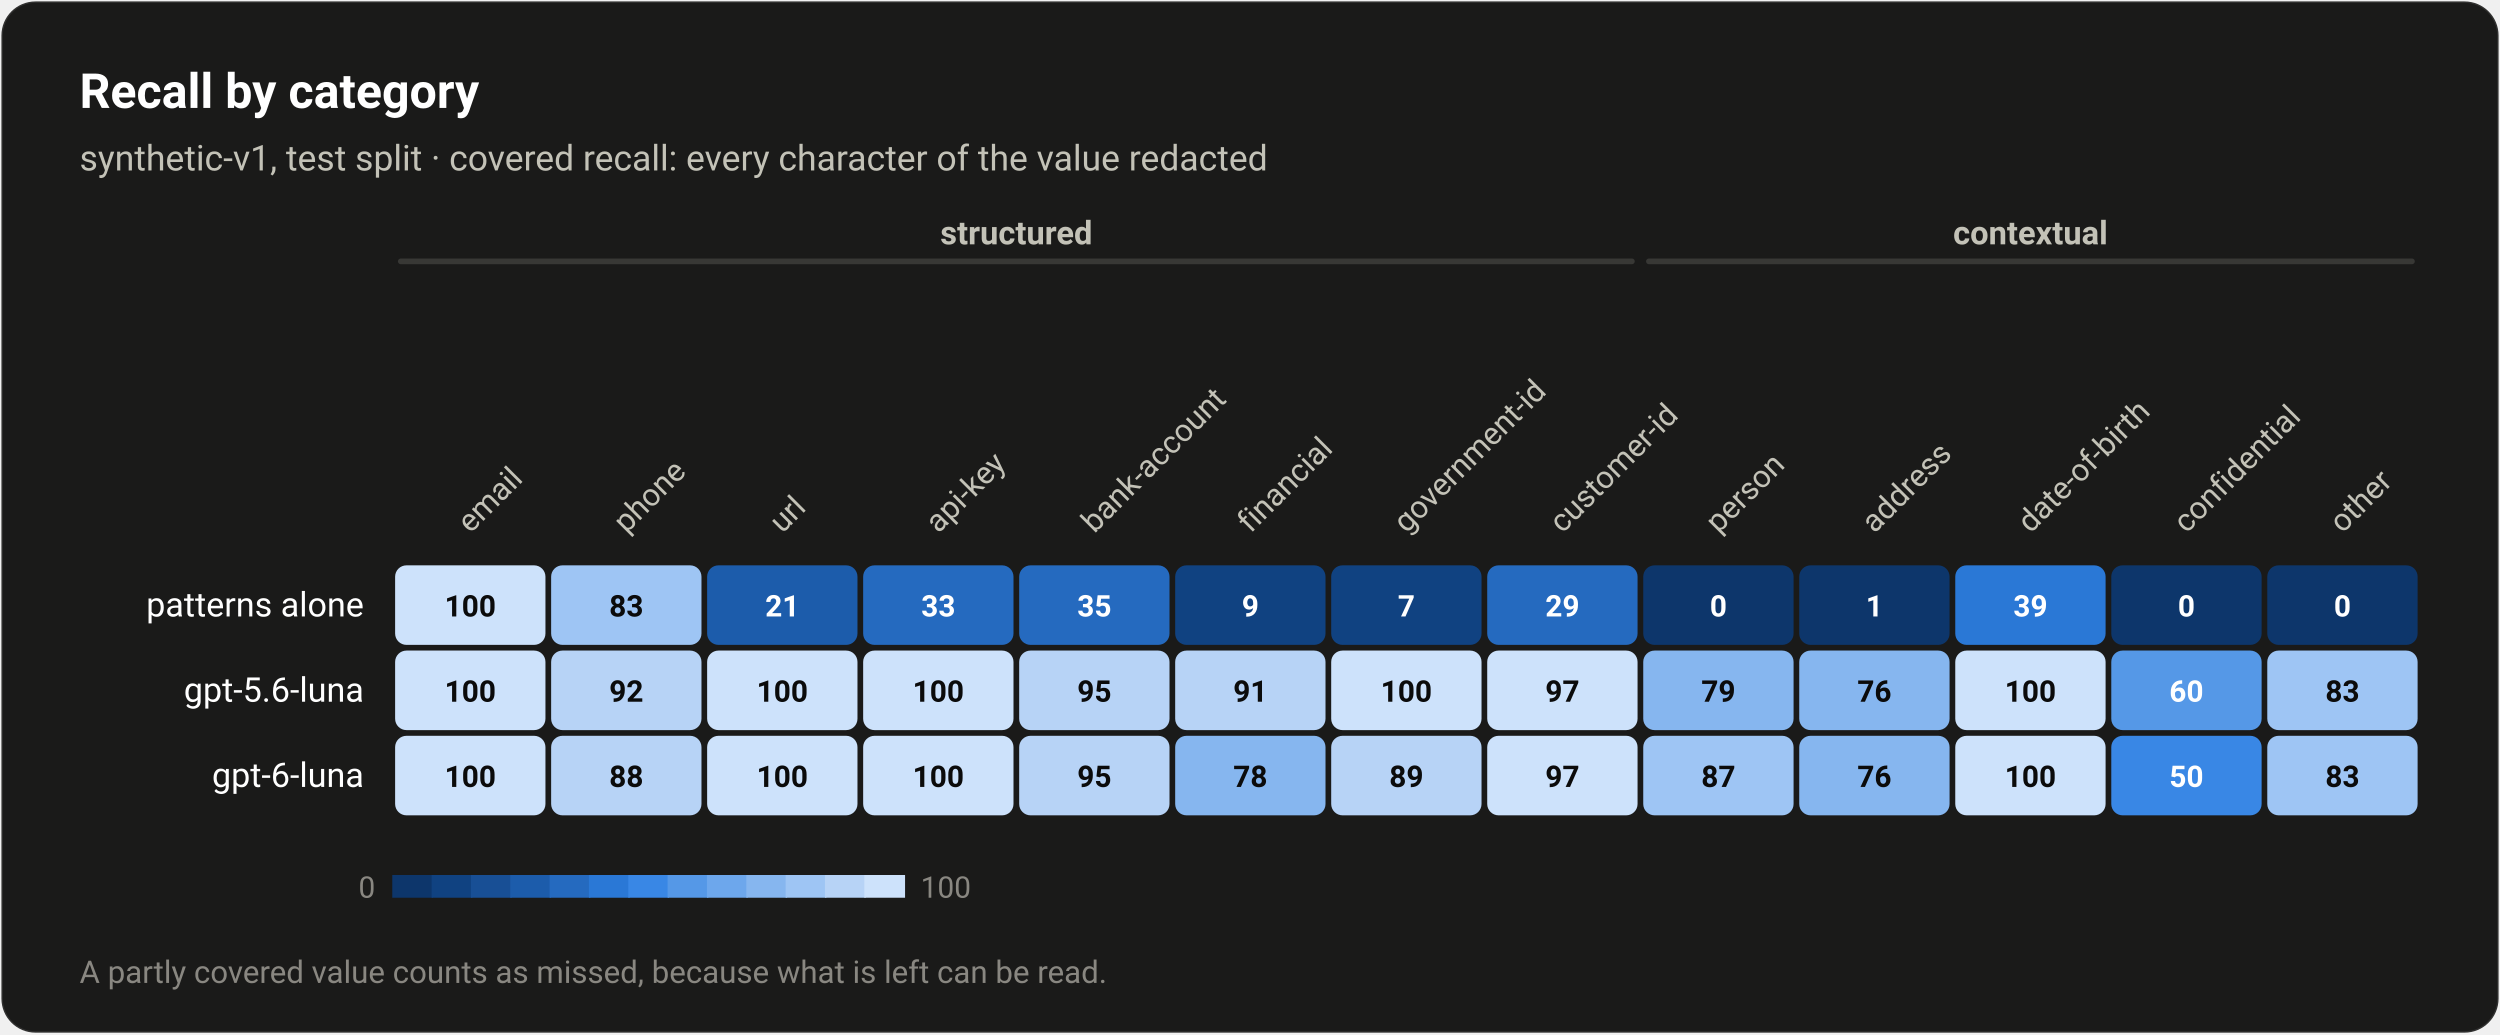
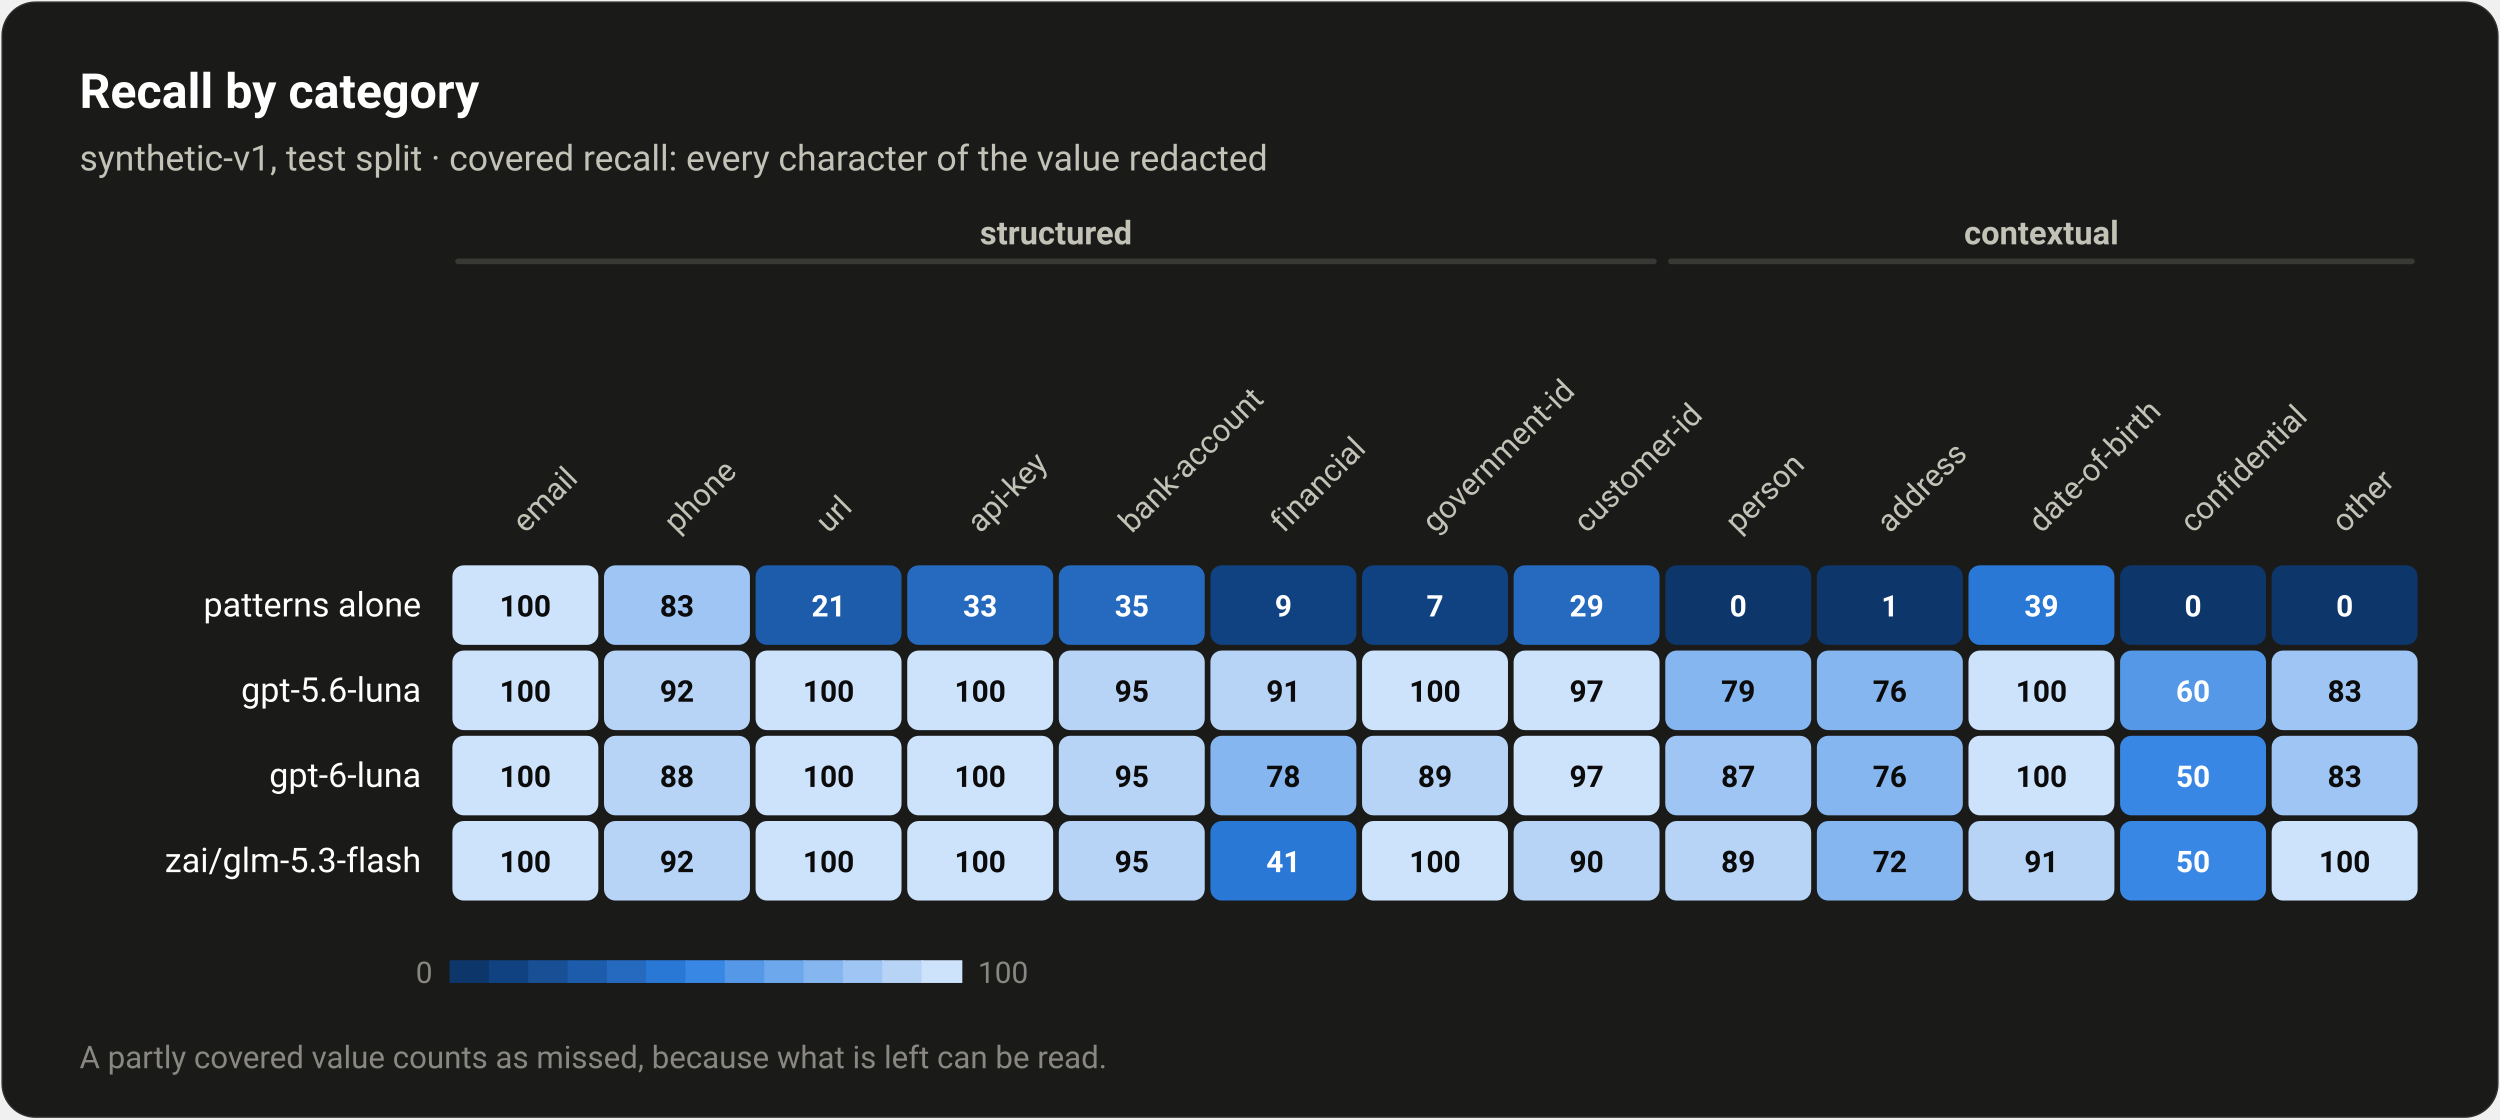
- <svg xmlns="http://www.w3.org/2000/svg" width="880" height="364" viewBox="0 0 880 364" role="img" aria-labelledby="t d" font-family="system-ui, -apple-system, &quot;Segoe UI&quot;, Roboto, sans-serif">
-   <rect x="0.5" y="0.5" width="879" height="363" rx="12" fill="#1a1a19" stroke="rgba(255,255,255,0.10)" />
+ <svg xmlns="http://www.w3.org/2000/svg" width="880" height="394" viewBox="0 0 880 394" role="img" aria-labelledby="t d" font-family="system-ui, -apple-system, &quot;Segoe UI&quot;, Roboto, sans-serif">
+   <rect x="0.5" y="0.5" width="879" height="393" rx="12" fill="#1a1a19" stroke="rgba(255,255,255,0.10)" />
  <text x="28" y="38" font-size="17" font-weight="600" fill="#ffffff">Recall by category</text>
  <text x="28" y="60" font-size="12.5" fill="#c3c2b7">synthetic-v1, test split · covered recall: every character of the value redacted</text>
-   <line x1="141.08" y1="92" x2="574.42" y2="92" stroke="#383835" stroke-width="2" stroke-linecap="round" />
-   <text x="357.75" y="86" font-size="11.5" font-weight="600" fill="#c3c2b7" text-anchor="middle">structured</text>
-   <line x1="580.42" y1="92" x2="849" y2="92" stroke="#383835" stroke-width="2" stroke-linecap="round" />
-   <text x="714.71" y="86" font-size="11.5" font-weight="600" fill="#c3c2b7" text-anchor="middle">contextual</text>
-   <text x="165.54" y="188" font-size="11" fill="#c3c2b7" transform="rotate(-45 165.54 188)">email</text>
-   <text x="220.46" y="188" font-size="11" fill="#c3c2b7" transform="rotate(-45 220.46 188)">phone</text>
-   <text x="275.37" y="188" font-size="11" fill="#c3c2b7" transform="rotate(-45 275.37 188)">url</text>
-   <text x="330.29" y="188" font-size="11" fill="#c3c2b7" transform="rotate(-45 330.29 188)">api-key</text>
-   <text x="385.21" y="188" font-size="11" fill="#c3c2b7" transform="rotate(-45 385.21 188)">bank-account</text>
-   <text x="440.12" y="188" font-size="11" fill="#c3c2b7" transform="rotate(-45 440.12 188)">financial</text>
-   <text x="495.04" y="188" font-size="11" fill="#c3c2b7" transform="rotate(-45 495.04 188)">government-id</text>
-   <text x="549.96" y="188" font-size="11" fill="#c3c2b7" transform="rotate(-45 549.96 188)">customer-id</text>
-   <text x="604.87" y="188" font-size="11" fill="#c3c2b7" transform="rotate(-45 604.87 188)">person</text>
-   <text x="659.79" y="188" font-size="11" fill="#c3c2b7" transform="rotate(-45 659.79 188)">address</text>
-   <text x="714.71" y="188" font-size="11" fill="#c3c2b7" transform="rotate(-45 714.71 188)">date-of-birth</text>
-   <text x="769.62" y="188" font-size="11" fill="#c3c2b7" transform="rotate(-45 769.62 188)">confidential</text>
-   <text x="824.54" y="188" font-size="11" fill="#c3c2b7" transform="rotate(-45 824.54 188)">other</text>
-   <text x="128.08" y="217" font-size="12" fill="#ffffff" text-anchor="end">patterns alone</text>
-   <g>
-     <rect x="139.08" y="199" width="52.92" height="28" rx="4" fill="#cde2fb" />
-   </g>
-   <text x="165.54" y="217" font-size="10.5" font-weight="600" fill="#0b0b0b" text-anchor="middle">100</text>
-   <g>
-     <rect x="194" y="199" width="52.92" height="28" rx="4" fill="#9ec5f4" />
-   </g>
-   <text x="220.46" y="217" font-size="10.5" font-weight="600" fill="#0b0b0b" text-anchor="middle">83</text>
-   <g>
-     <rect x="248.91" y="199" width="52.92" height="28" rx="4" fill="#1c5cab" />
-   </g>
-   <text x="275.37" y="217" font-size="10.5" font-weight="600" fill="#ffffff" text-anchor="middle">21</text>
-   <g>
-     <rect x="303.83" y="199" width="52.92" height="28" rx="4" fill="#256abf" />
-   </g>
-   <text x="330.29" y="217" font-size="10.5" font-weight="600" fill="#ffffff" text-anchor="middle">33</text>
-   <g>
-     <rect x="358.75" y="199" width="52.92" height="28" rx="4" fill="#256abf" />
-   </g>
-   <text x="385.21" y="217" font-size="10.5" font-weight="600" fill="#ffffff" text-anchor="middle">35</text>
-   <g>
-     <rect x="413.66" y="199" width="52.92" height="28" rx="4" fill="#104281" />
-   </g>
-   <text x="440.12" y="217" font-size="10.5" font-weight="600" fill="#ffffff" text-anchor="middle">9</text>
-   <g>
-     <rect x="468.58" y="199" width="52.92" height="28" rx="4" fill="#104281" />
-   </g>
-   <text x="495.04" y="217" font-size="10.5" font-weight="600" fill="#ffffff" text-anchor="middle">7</text>
-   <g>
-     <rect x="523.5" y="199" width="52.92" height="28" rx="4" fill="#256abf" />
-   </g>
-   <text x="549.96" y="217" font-size="10.5" font-weight="600" fill="#ffffff" text-anchor="middle">29</text>
-   <g>
-     <rect x="578.42" y="199" width="52.92" height="28" rx="4" fill="#0d366b" />
-   </g>
-   <text x="604.87" y="217" font-size="10.5" font-weight="600" fill="#ffffff" text-anchor="middle">0</text>
-   <g>
-     <rect x="633.33" y="199" width="52.92" height="28" rx="4" fill="#0d366b" />
-   </g>
-   <text x="659.79" y="217" font-size="10.5" font-weight="600" fill="#ffffff" text-anchor="middle">1</text>
-   <g>
-     <rect x="688.25" y="199" width="52.92" height="28" rx="4" fill="#2a78d6" />
-   </g>
-   <text x="714.71" y="217" font-size="10.5" font-weight="600" fill="#ffffff" text-anchor="middle">39</text>
-   <g>
-     <rect x="743.17" y="199" width="52.92" height="28" rx="4" fill="#0d366b" />
-   </g>
-   <text x="769.62" y="217" font-size="10.5" font-weight="600" fill="#ffffff" text-anchor="middle">0</text>
-   <g>
-     <rect x="798.08" y="199" width="52.92" height="28" rx="4" fill="#0d366b" />
-   </g>
-   <text x="824.54" y="217" font-size="10.5" font-weight="600" fill="#ffffff" text-anchor="middle">0</text>
-   <text x="128.08" y="247" font-size="12" fill="#ffffff" text-anchor="end">gpt-5.6-luna</text>
-   <g>
-     <rect x="139.08" y="229" width="52.92" height="28" rx="4" fill="#cde2fb" />
-   </g>
-   <text x="165.54" y="247" font-size="10.5" font-weight="600" fill="#0b0b0b" text-anchor="middle">100</text>
-   <g>
-     <rect x="194" y="229" width="52.92" height="28" rx="4" fill="#b7d3f6" />
-   </g>
-   <text x="220.46" y="247" font-size="10.5" font-weight="600" fill="#0b0b0b" text-anchor="middle">92</text>
-   <g>
-     <rect x="248.91" y="229" width="52.92" height="28" rx="4" fill="#cde2fb" />
-   </g>
-   <text x="275.37" y="247" font-size="10.5" font-weight="600" fill="#0b0b0b" text-anchor="middle">100</text>
-   <g>
-     <rect x="303.83" y="229" width="52.92" height="28" rx="4" fill="#cde2fb" />
-   </g>
-   <text x="330.29" y="247" font-size="10.5" font-weight="600" fill="#0b0b0b" text-anchor="middle">100</text>
-   <g>
-     <rect x="358.75" y="229" width="52.92" height="28" rx="4" fill="#b7d3f6" />
-   </g>
-   <text x="385.21" y="247" font-size="10.5" font-weight="600" fill="#0b0b0b" text-anchor="middle">95</text>
-   <g>
-     <rect x="413.66" y="229" width="52.92" height="28" rx="4" fill="#b7d3f6" />
-   </g>
-   <text x="440.12" y="247" font-size="10.5" font-weight="600" fill="#0b0b0b" text-anchor="middle">91</text>
-   <g>
-     <rect x="468.58" y="229" width="52.92" height="28" rx="4" fill="#cde2fb" />
-   </g>
-   <text x="495.04" y="247" font-size="10.5" font-weight="600" fill="#0b0b0b" text-anchor="middle">100</text>
-   <g>
-     <rect x="523.5" y="229" width="52.92" height="28" rx="4" fill="#cde2fb" />
-   </g>
-   <text x="549.96" y="247" font-size="10.5" font-weight="600" fill="#0b0b0b" text-anchor="middle">97</text>
-   <g>
-     <rect x="578.42" y="229" width="52.92" height="28" rx="4" fill="#86b6ef" />
-   </g>
-   <text x="604.87" y="247" font-size="10.5" font-weight="600" fill="#0b0b0b" text-anchor="middle">79</text>
-   <g>
-     <rect x="633.33" y="229" width="52.92" height="28" rx="4" fill="#86b6ef" />
-   </g>
-   <text x="659.79" y="247" font-size="10.5" font-weight="600" fill="#0b0b0b" text-anchor="middle">76</text>
-   <g>
-     <rect x="688.25" y="229" width="52.92" height="28" rx="4" fill="#cde2fb" />
-   </g>
-   <text x="714.71" y="247" font-size="10.5" font-weight="600" fill="#0b0b0b" text-anchor="middle">100</text>
-   <g>
-     <rect x="743.17" y="229" width="52.92" height="28" rx="4" fill="#5598e7" />
-   </g>
-   <text x="769.62" y="247" font-size="10.5" font-weight="600" fill="#ffffff" text-anchor="middle">60</text>
-   <g>
-     <rect x="798.08" y="229" width="52.92" height="28" rx="4" fill="#9ec5f4" />
-   </g>
-   <text x="824.54" y="247" font-size="10.5" font-weight="600" fill="#0b0b0b" text-anchor="middle">83</text>
-   <text x="128.08" y="277" font-size="12" fill="#ffffff" text-anchor="end">gpt-6-luna</text>
-   <g>
-     <rect x="139.08" y="259" width="52.92" height="28" rx="4" fill="#cde2fb" />
-   </g>
-   <text x="165.54" y="277" font-size="10.5" font-weight="600" fill="#0b0b0b" text-anchor="middle">100</text>
-   <g>
-     <rect x="194" y="259" width="52.92" height="28" rx="4" fill="#b7d3f6" />
-   </g>
-   <text x="220.46" y="277" font-size="10.5" font-weight="600" fill="#0b0b0b" text-anchor="middle">88</text>
-   <g>
-     <rect x="248.91" y="259" width="52.92" height="28" rx="4" fill="#cde2fb" />
-   </g>
-   <text x="275.37" y="277" font-size="10.5" font-weight="600" fill="#0b0b0b" text-anchor="middle">100</text>
-   <g>
-     <rect x="303.83" y="259" width="52.92" height="28" rx="4" fill="#cde2fb" />
-   </g>
-   <text x="330.29" y="277" font-size="10.5" font-weight="600" fill="#0b0b0b" text-anchor="middle">100</text>
-   <g>
-     <rect x="358.75" y="259" width="52.92" height="28" rx="4" fill="#b7d3f6" />
-   </g>
-   <text x="385.21" y="277" font-size="10.5" font-weight="600" fill="#0b0b0b" text-anchor="middle">95</text>
-   <g>
-     <rect x="413.66" y="259" width="52.92" height="28" rx="4" fill="#86b6ef" />
-   </g>
-   <text x="440.12" y="277" font-size="10.5" font-weight="600" fill="#0b0b0b" text-anchor="middle">78</text>
-   <g>
-     <rect x="468.58" y="259" width="52.92" height="28" rx="4" fill="#b7d3f6" />
-   </g>
-   <text x="495.04" y="277" font-size="10.5" font-weight="600" fill="#0b0b0b" text-anchor="middle">89</text>
-   <g>
-     <rect x="523.5" y="259" width="52.92" height="28" rx="4" fill="#cde2fb" />
-   </g>
-   <text x="549.96" y="277" font-size="10.5" font-weight="600" fill="#0b0b0b" text-anchor="middle">97</text>
-   <g>
-     <rect x="578.42" y="259" width="52.92" height="28" rx="4" fill="#9ec5f4" />
-   </g>
-   <text x="604.87" y="277" font-size="10.5" font-weight="600" fill="#0b0b0b" text-anchor="middle">87</text>
-   <g>
-     <rect x="633.33" y="259" width="52.92" height="28" rx="4" fill="#86b6ef" />
-   </g>
-   <text x="659.79" y="277" font-size="10.5" font-weight="600" fill="#0b0b0b" text-anchor="middle">76</text>
-   <g>
-     <rect x="688.25" y="259" width="52.92" height="28" rx="4" fill="#cde2fb" />
-   </g>
-   <text x="714.71" y="277" font-size="10.5" font-weight="600" fill="#0b0b0b" text-anchor="middle">100</text>
-   <g>
-     <rect x="743.17" y="259" width="52.92" height="28" rx="4" fill="#3987e5" />
-   </g>
-   <text x="769.62" y="277" font-size="10.5" font-weight="600" fill="#ffffff" text-anchor="middle">50</text>
-   <g>
-     <rect x="798.08" y="259" width="52.92" height="28" rx="4" fill="#9ec5f4" />
-   </g>
-   <text x="824.54" y="277" font-size="10.5" font-weight="600" fill="#0b0b0b" text-anchor="middle">83</text>
-   <rect x="138.08" y="308" width="14.35" height="8" fill="#0d366b" />
-   <rect x="151.93" y="308" width="14.35" height="8" fill="#104281" />
-   <rect x="165.77" y="308" width="14.35" height="8" fill="#184f95" />
-   <rect x="179.62" y="308" width="14.35" height="8" fill="#1c5cab" />
-   <rect x="193.46" y="308" width="14.35" height="8" fill="#256abf" />
-   <rect x="207.31" y="308" width="14.35" height="8" fill="#2a78d6" />
-   <rect x="221.16" y="308" width="14.35" height="8" fill="#3987e5" />
-   <rect x="235" y="308" width="14.35" height="8" fill="#5598e7" />
-   <rect x="248.85" y="308" width="14.35" height="8" fill="#6da7ec" />
-   <rect x="262.7" y="308" width="14.35" height="8" fill="#86b6ef" />
-   <rect x="276.54" y="308" width="14.35" height="8" fill="#9ec5f4" />
-   <rect x="290.39" y="308" width="14.35" height="8" fill="#b7d3f6" />
-   <rect x="304.23" y="308" width="14.35" height="8" fill="#cde2fb" />
-   <text x="132.08" y="316" font-size="10.5" fill="#898781" text-anchor="end">0</text>
-   <text x="324.08" y="316" font-size="10.5" fill="#898781">100</text>
-   <text x="28" y="346" font-size="11" fill="#898781">A partly covered value counts as missed, because what is left can be read.</text>
+   <line x1="161.24" y1="92" x2="582.17" y2="92" stroke="#383835" stroke-width="2" stroke-linecap="round" />
+   <text x="371.7" y="86" font-size="11.5" font-weight="600" fill="#c3c2b7" text-anchor="middle">structured</text>
+   <line x1="588.17" y1="92" x2="849" y2="92" stroke="#383835" stroke-width="2" stroke-linecap="round" />
+   <text x="718.58" y="86" font-size="11.5" font-weight="600" fill="#c3c2b7" text-anchor="middle">contextual</text>
+   <text x="184.92" y="188" font-size="11" fill="#c3c2b7" transform="rotate(-45 184.92 188)">email</text>
+   <text x="238.29" y="188" font-size="11" fill="#c3c2b7" transform="rotate(-45 238.29 188)">phone</text>
+   <text x="291.66" y="188" font-size="11" fill="#c3c2b7" transform="rotate(-45 291.66 188)">url</text>
+   <text x="345.02" y="188" font-size="11" fill="#c3c2b7" transform="rotate(-45 345.02 188)">api-key</text>
+   <text x="398.39" y="188" font-size="11" fill="#c3c2b7" transform="rotate(-45 398.39 188)">bank-account</text>
+   <text x="451.75" y="188" font-size="11" fill="#c3c2b7" transform="rotate(-45 451.75 188)">financial</text>
+   <text x="505.12" y="188" font-size="11" fill="#c3c2b7" transform="rotate(-45 505.12 188)">government-id</text>
+   <text x="558.49" y="188" font-size="11" fill="#c3c2b7" transform="rotate(-45 558.49 188)">customer-id</text>
+   <text x="611.85" y="188" font-size="11" fill="#c3c2b7" transform="rotate(-45 611.85 188)">person</text>
+   <text x="665.22" y="188" font-size="11" fill="#c3c2b7" transform="rotate(-45 665.22 188)">address</text>
+   <text x="718.58" y="188" font-size="11" fill="#c3c2b7" transform="rotate(-45 718.58 188)">date-of-birth</text>
+   <text x="771.95" y="188" font-size="11" fill="#c3c2b7" transform="rotate(-45 771.95 188)">confidential</text>
+   <text x="825.32" y="188" font-size="11" fill="#c3c2b7" transform="rotate(-45 825.32 188)">other</text>
+   <text x="148.24" y="217" font-size="12" fill="#ffffff" text-anchor="end">patterns alone</text>
+   <g>
+     <rect x="159.24" y="199" width="51.37" height="28" rx="4" fill="#cde2fb" />
+   </g>
+   <text x="184.92" y="217" font-size="10.5" font-weight="600" fill="#0b0b0b" text-anchor="middle">100</text>
+   <g>
+     <rect x="212.61" y="199" width="51.37" height="28" rx="4" fill="#9ec5f4" />
+   </g>
+   <text x="238.29" y="217" font-size="10.5" font-weight="600" fill="#0b0b0b" text-anchor="middle">83</text>
+   <g>
+     <rect x="265.97" y="199" width="51.37" height="28" rx="4" fill="#1c5cab" />
+   </g>
+   <text x="291.66" y="217" font-size="10.5" font-weight="600" fill="#ffffff" text-anchor="middle">21</text>
+   <g>
+     <rect x="319.34" y="199" width="51.37" height="28" rx="4" fill="#256abf" />
+   </g>
+   <text x="345.02" y="217" font-size="10.5" font-weight="600" fill="#ffffff" text-anchor="middle">33</text>
+   <g>
+     <rect x="372.7" y="199" width="51.37" height="28" rx="4" fill="#256abf" />
+   </g>
+   <text x="398.39" y="217" font-size="10.5" font-weight="600" fill="#ffffff" text-anchor="middle">35</text>
+   <g>
+     <rect x="426.07" y="199" width="51.37" height="28" rx="4" fill="#104281" />
+   </g>
+   <text x="451.75" y="217" font-size="10.5" font-weight="600" fill="#ffffff" text-anchor="middle">9</text>
+   <g>
+     <rect x="479.44" y="199" width="51.37" height="28" rx="4" fill="#104281" />
+   </g>
+   <text x="505.12" y="217" font-size="10.5" font-weight="600" fill="#ffffff" text-anchor="middle">7</text>
+   <g>
+     <rect x="532.8" y="199" width="51.37" height="28" rx="4" fill="#256abf" />
+   </g>
+   <text x="558.49" y="217" font-size="10.5" font-weight="600" fill="#ffffff" text-anchor="middle">29</text>
+   <g>
+     <rect x="586.17" y="199" width="51.37" height="28" rx="4" fill="#0d366b" />
+   </g>
+   <text x="611.85" y="217" font-size="10.5" font-weight="600" fill="#ffffff" text-anchor="middle">0</text>
+   <g>
+     <rect x="639.54" y="199" width="51.37" height="28" rx="4" fill="#0d366b" />
+   </g>
+   <text x="665.22" y="217" font-size="10.5" font-weight="600" fill="#ffffff" text-anchor="middle">1</text>
+   <g>
+     <rect x="692.9" y="199" width="51.37" height="28" rx="4" fill="#2a78d6" />
+   </g>
+   <text x="718.58" y="217" font-size="10.5" font-weight="600" fill="#ffffff" text-anchor="middle">39</text>
+   <g>
+     <rect x="746.27" y="199" width="51.37" height="28" rx="4" fill="#0d366b" />
+   </g>
+   <text x="771.95" y="217" font-size="10.5" font-weight="600" fill="#ffffff" text-anchor="middle">0</text>
+   <g>
+     <rect x="799.63" y="199" width="51.37" height="28" rx="4" fill="#0d366b" />
+   </g>
+   <text x="825.32" y="217" font-size="10.5" font-weight="600" fill="#ffffff" text-anchor="middle">0</text>
+   <text x="148.24" y="247" font-size="12" fill="#ffffff" text-anchor="end">gpt-5.6-luna</text>
+   <g>
+     <rect x="159.24" y="229" width="51.37" height="28" rx="4" fill="#cde2fb" />
+   </g>
+   <text x="184.92" y="247" font-size="10.5" font-weight="600" fill="#0b0b0b" text-anchor="middle">100</text>
+   <g>
+     <rect x="212.61" y="229" width="51.37" height="28" rx="4" fill="#b7d3f6" />
+   </g>
+   <text x="238.29" y="247" font-size="10.5" font-weight="600" fill="#0b0b0b" text-anchor="middle">92</text>
+   <g>
+     <rect x="265.97" y="229" width="51.37" height="28" rx="4" fill="#cde2fb" />
+   </g>
+   <text x="291.66" y="247" font-size="10.5" font-weight="600" fill="#0b0b0b" text-anchor="middle">100</text>
+   <g>
+     <rect x="319.34" y="229" width="51.37" height="28" rx="4" fill="#cde2fb" />
+   </g>
+   <text x="345.02" y="247" font-size="10.5" font-weight="600" fill="#0b0b0b" text-anchor="middle">100</text>
+   <g>
+     <rect x="372.7" y="229" width="51.37" height="28" rx="4" fill="#b7d3f6" />
+   </g>
+   <text x="398.39" y="247" font-size="10.5" font-weight="600" fill="#0b0b0b" text-anchor="middle">95</text>
+   <g>
+     <rect x="426.07" y="229" width="51.37" height="28" rx="4" fill="#b7d3f6" />
+   </g>
+   <text x="451.75" y="247" font-size="10.5" font-weight="600" fill="#0b0b0b" text-anchor="middle">91</text>
+   <g>
+     <rect x="479.44" y="229" width="51.37" height="28" rx="4" fill="#cde2fb" />
+   </g>
+   <text x="505.12" y="247" font-size="10.5" font-weight="600" fill="#0b0b0b" text-anchor="middle">100</text>
+   <g>
+     <rect x="532.8" y="229" width="51.37" height="28" rx="4" fill="#cde2fb" />
+   </g>
+   <text x="558.49" y="247" font-size="10.5" font-weight="600" fill="#0b0b0b" text-anchor="middle">97</text>
+   <g>
+     <rect x="586.17" y="229" width="51.37" height="28" rx="4" fill="#86b6ef" />
+   </g>
+   <text x="611.85" y="247" font-size="10.5" font-weight="600" fill="#0b0b0b" text-anchor="middle">79</text>
+   <g>
+     <rect x="639.54" y="229" width="51.37" height="28" rx="4" fill="#86b6ef" />
+   </g>
+   <text x="665.22" y="247" font-size="10.5" font-weight="600" fill="#0b0b0b" text-anchor="middle">76</text>
+   <g>
+     <rect x="692.9" y="229" width="51.37" height="28" rx="4" fill="#cde2fb" />
+   </g>
+   <text x="718.58" y="247" font-size="10.5" font-weight="600" fill="#0b0b0b" text-anchor="middle">100</text>
+   <g>
+     <rect x="746.27" y="229" width="51.37" height="28" rx="4" fill="#5598e7" />
+   </g>
+   <text x="771.95" y="247" font-size="10.5" font-weight="600" fill="#ffffff" text-anchor="middle">60</text>
+   <g>
+     <rect x="799.63" y="229" width="51.37" height="28" rx="4" fill="#9ec5f4" />
+   </g>
+   <text x="825.32" y="247" font-size="10.5" font-weight="600" fill="#0b0b0b" text-anchor="middle">83</text>
+   <text x="148.24" y="277" font-size="12" fill="#ffffff" text-anchor="end">gpt-6-luna</text>
+   <g>
+     <rect x="159.24" y="259" width="51.37" height="28" rx="4" fill="#cde2fb" />
+   </g>
+   <text x="184.92" y="277" font-size="10.5" font-weight="600" fill="#0b0b0b" text-anchor="middle">100</text>
+   <g>
+     <rect x="212.61" y="259" width="51.37" height="28" rx="4" fill="#b7d3f6" />
+   </g>
+   <text x="238.29" y="277" font-size="10.5" font-weight="600" fill="#0b0b0b" text-anchor="middle">88</text>
+   <g>
+     <rect x="265.97" y="259" width="51.37" height="28" rx="4" fill="#cde2fb" />
+   </g>
+   <text x="291.66" y="277" font-size="10.5" font-weight="600" fill="#0b0b0b" text-anchor="middle">100</text>
+   <g>
+     <rect x="319.34" y="259" width="51.37" height="28" rx="4" fill="#cde2fb" />
+   </g>
+   <text x="345.02" y="277" font-size="10.5" font-weight="600" fill="#0b0b0b" text-anchor="middle">100</text>
+   <g>
+     <rect x="372.7" y="259" width="51.37" height="28" rx="4" fill="#b7d3f6" />
+   </g>
+   <text x="398.39" y="277" font-size="10.5" font-weight="600" fill="#0b0b0b" text-anchor="middle">95</text>
+   <g>
+     <rect x="426.07" y="259" width="51.37" height="28" rx="4" fill="#86b6ef" />
+   </g>
+   <text x="451.75" y="277" font-size="10.5" font-weight="600" fill="#0b0b0b" text-anchor="middle">78</text>
+   <g>
+     <rect x="479.44" y="259" width="51.37" height="28" rx="4" fill="#b7d3f6" />
+   </g>
+   <text x="505.12" y="277" font-size="10.5" font-weight="600" fill="#0b0b0b" text-anchor="middle">89</text>
+   <g>
+     <rect x="532.8" y="259" width="51.37" height="28" rx="4" fill="#cde2fb" />
+   </g>
+   <text x="558.49" y="277" font-size="10.5" font-weight="600" fill="#0b0b0b" text-anchor="middle">97</text>
+   <g>
+     <rect x="586.17" y="259" width="51.37" height="28" rx="4" fill="#9ec5f4" />
+   </g>
+   <text x="611.85" y="277" font-size="10.5" font-weight="600" fill="#0b0b0b" text-anchor="middle">87</text>
+   <g>
+     <rect x="639.54" y="259" width="51.37" height="28" rx="4" fill="#86b6ef" />
+   </g>
+   <text x="665.22" y="277" font-size="10.5" font-weight="600" fill="#0b0b0b" text-anchor="middle">76</text>
+   <g>
+     <rect x="692.9" y="259" width="51.37" height="28" rx="4" fill="#cde2fb" />
+   </g>
+   <text x="718.58" y="277" font-size="10.5" font-weight="600" fill="#0b0b0b" text-anchor="middle">100</text>
+   <g>
+     <rect x="746.27" y="259" width="51.37" height="28" rx="4" fill="#3987e5" />
+   </g>
+   <text x="771.95" y="277" font-size="10.5" font-weight="600" fill="#ffffff" text-anchor="middle">50</text>
+   <g>
+     <rect x="799.63" y="259" width="51.37" height="28" rx="4" fill="#9ec5f4" />
+   </g>
+   <text x="825.32" y="277" font-size="10.5" font-weight="600" fill="#0b0b0b" text-anchor="middle">83</text>
+   <text x="148.24" y="307" font-size="12" fill="#ffffff" text-anchor="end">zai/glm-5.3-flash</text>
+   <g>
+     <rect x="159.24" y="289" width="51.37" height="28" rx="4" fill="#cde2fb" />
+   </g>
+   <text x="184.92" y="307" font-size="10.5" font-weight="600" fill="#0b0b0b" text-anchor="middle">100</text>
+   <g>
+     <rect x="212.61" y="289" width="51.37" height="28" rx="4" fill="#b7d3f6" />
+   </g>
+   <text x="238.29" y="307" font-size="10.5" font-weight="600" fill="#0b0b0b" text-anchor="middle">92</text>
+   <g>
+     <rect x="265.97" y="289" width="51.37" height="28" rx="4" fill="#cde2fb" />
+   </g>
+   <text x="291.66" y="307" font-size="10.5" font-weight="600" fill="#0b0b0b" text-anchor="middle">100</text>
+   <g>
+     <rect x="319.34" y="289" width="51.37" height="28" rx="4" fill="#cde2fb" />
+   </g>
+   <text x="345.02" y="307" font-size="10.5" font-weight="600" fill="#0b0b0b" text-anchor="middle">100</text>
+   <g>
+     <rect x="372.7" y="289" width="51.37" height="28" rx="4" fill="#b7d3f6" />
+   </g>
+   <text x="398.39" y="307" font-size="10.5" font-weight="600" fill="#0b0b0b" text-anchor="middle">95</text>
+   <g>
+     <rect x="426.07" y="289" width="51.37" height="28" rx="4" fill="#2a78d6" />
+   </g>
+   <text x="451.75" y="307" font-size="10.5" font-weight="600" fill="#ffffff" text-anchor="middle">41</text>
+   <g>
+     <rect x="479.44" y="289" width="51.37" height="28" rx="4" fill="#cde2fb" />
+   </g>
+   <text x="505.12" y="307" font-size="10.5" font-weight="600" fill="#0b0b0b" text-anchor="middle">100</text>
+   <g>
+     <rect x="532.8" y="289" width="51.37" height="28" rx="4" fill="#b7d3f6" />
+   </g>
+   <text x="558.49" y="307" font-size="10.5" font-weight="600" fill="#0b0b0b" text-anchor="middle">90</text>
+   <g>
+     <rect x="586.17" y="289" width="51.37" height="28" rx="4" fill="#b7d3f6" />
+   </g>
+   <text x="611.85" y="307" font-size="10.5" font-weight="600" fill="#0b0b0b" text-anchor="middle">89</text>
+   <g>
+     <rect x="639.54" y="289" width="51.37" height="28" rx="4" fill="#86b6ef" />
+   </g>
+   <text x="665.22" y="307" font-size="10.5" font-weight="600" fill="#0b0b0b" text-anchor="middle">72</text>
+   <g>
+     <rect x="692.9" y="289" width="51.37" height="28" rx="4" fill="#b7d3f6" />
+   </g>
+   <text x="718.58" y="307" font-size="10.5" font-weight="600" fill="#0b0b0b" text-anchor="middle">91</text>
+   <g>
+     <rect x="746.27" y="289" width="51.37" height="28" rx="4" fill="#3987e5" />
+   </g>
+   <text x="771.95" y="307" font-size="10.5" font-weight="600" fill="#ffffff" text-anchor="middle">50</text>
+   <g>
+     <rect x="799.63" y="289" width="51.37" height="28" rx="4" fill="#cde2fb" />
+   </g>
+   <text x="825.32" y="307" font-size="10.5" font-weight="600" fill="#0b0b0b" text-anchor="middle">100</text>
+   <rect x="158.24" y="338" width="14.35" height="8" fill="#0d366b" />
+   <rect x="172.09" y="338" width="14.35" height="8" fill="#104281" />
+   <rect x="185.93" y="338" width="14.35" height="8" fill="#184f95" />
+   <rect x="199.78" y="338" width="14.35" height="8" fill="#1c5cab" />
+   <rect x="213.62" y="338" width="14.35" height="8" fill="#256abf" />
+   <rect x="227.47" y="338" width="14.35" height="8" fill="#2a78d6" />
+   <rect x="241.32" y="338" width="14.35" height="8" fill="#3987e5" />
+   <rect x="255.16" y="338" width="14.35" height="8" fill="#5598e7" />
+   <rect x="269.01" y="338" width="14.35" height="8" fill="#6da7ec" />
+   <rect x="282.86" y="338" width="14.35" height="8" fill="#86b6ef" />
+   <rect x="296.7" y="338" width="14.35" height="8" fill="#9ec5f4" />
+   <rect x="310.55" y="338" width="14.35" height="8" fill="#b7d3f6" />
+   <rect x="324.39" y="338" width="14.35" height="8" fill="#cde2fb" />
+   <text x="152.24" y="346" font-size="10.5" fill="#898781" text-anchor="end">0</text>
+   <text x="344.24" y="346" font-size="10.5" fill="#898781">100</text>
+   <text x="28" y="376" font-size="11" fill="#898781">A partly covered value counts as missed, because what is left can be read.</text>
</svg>
